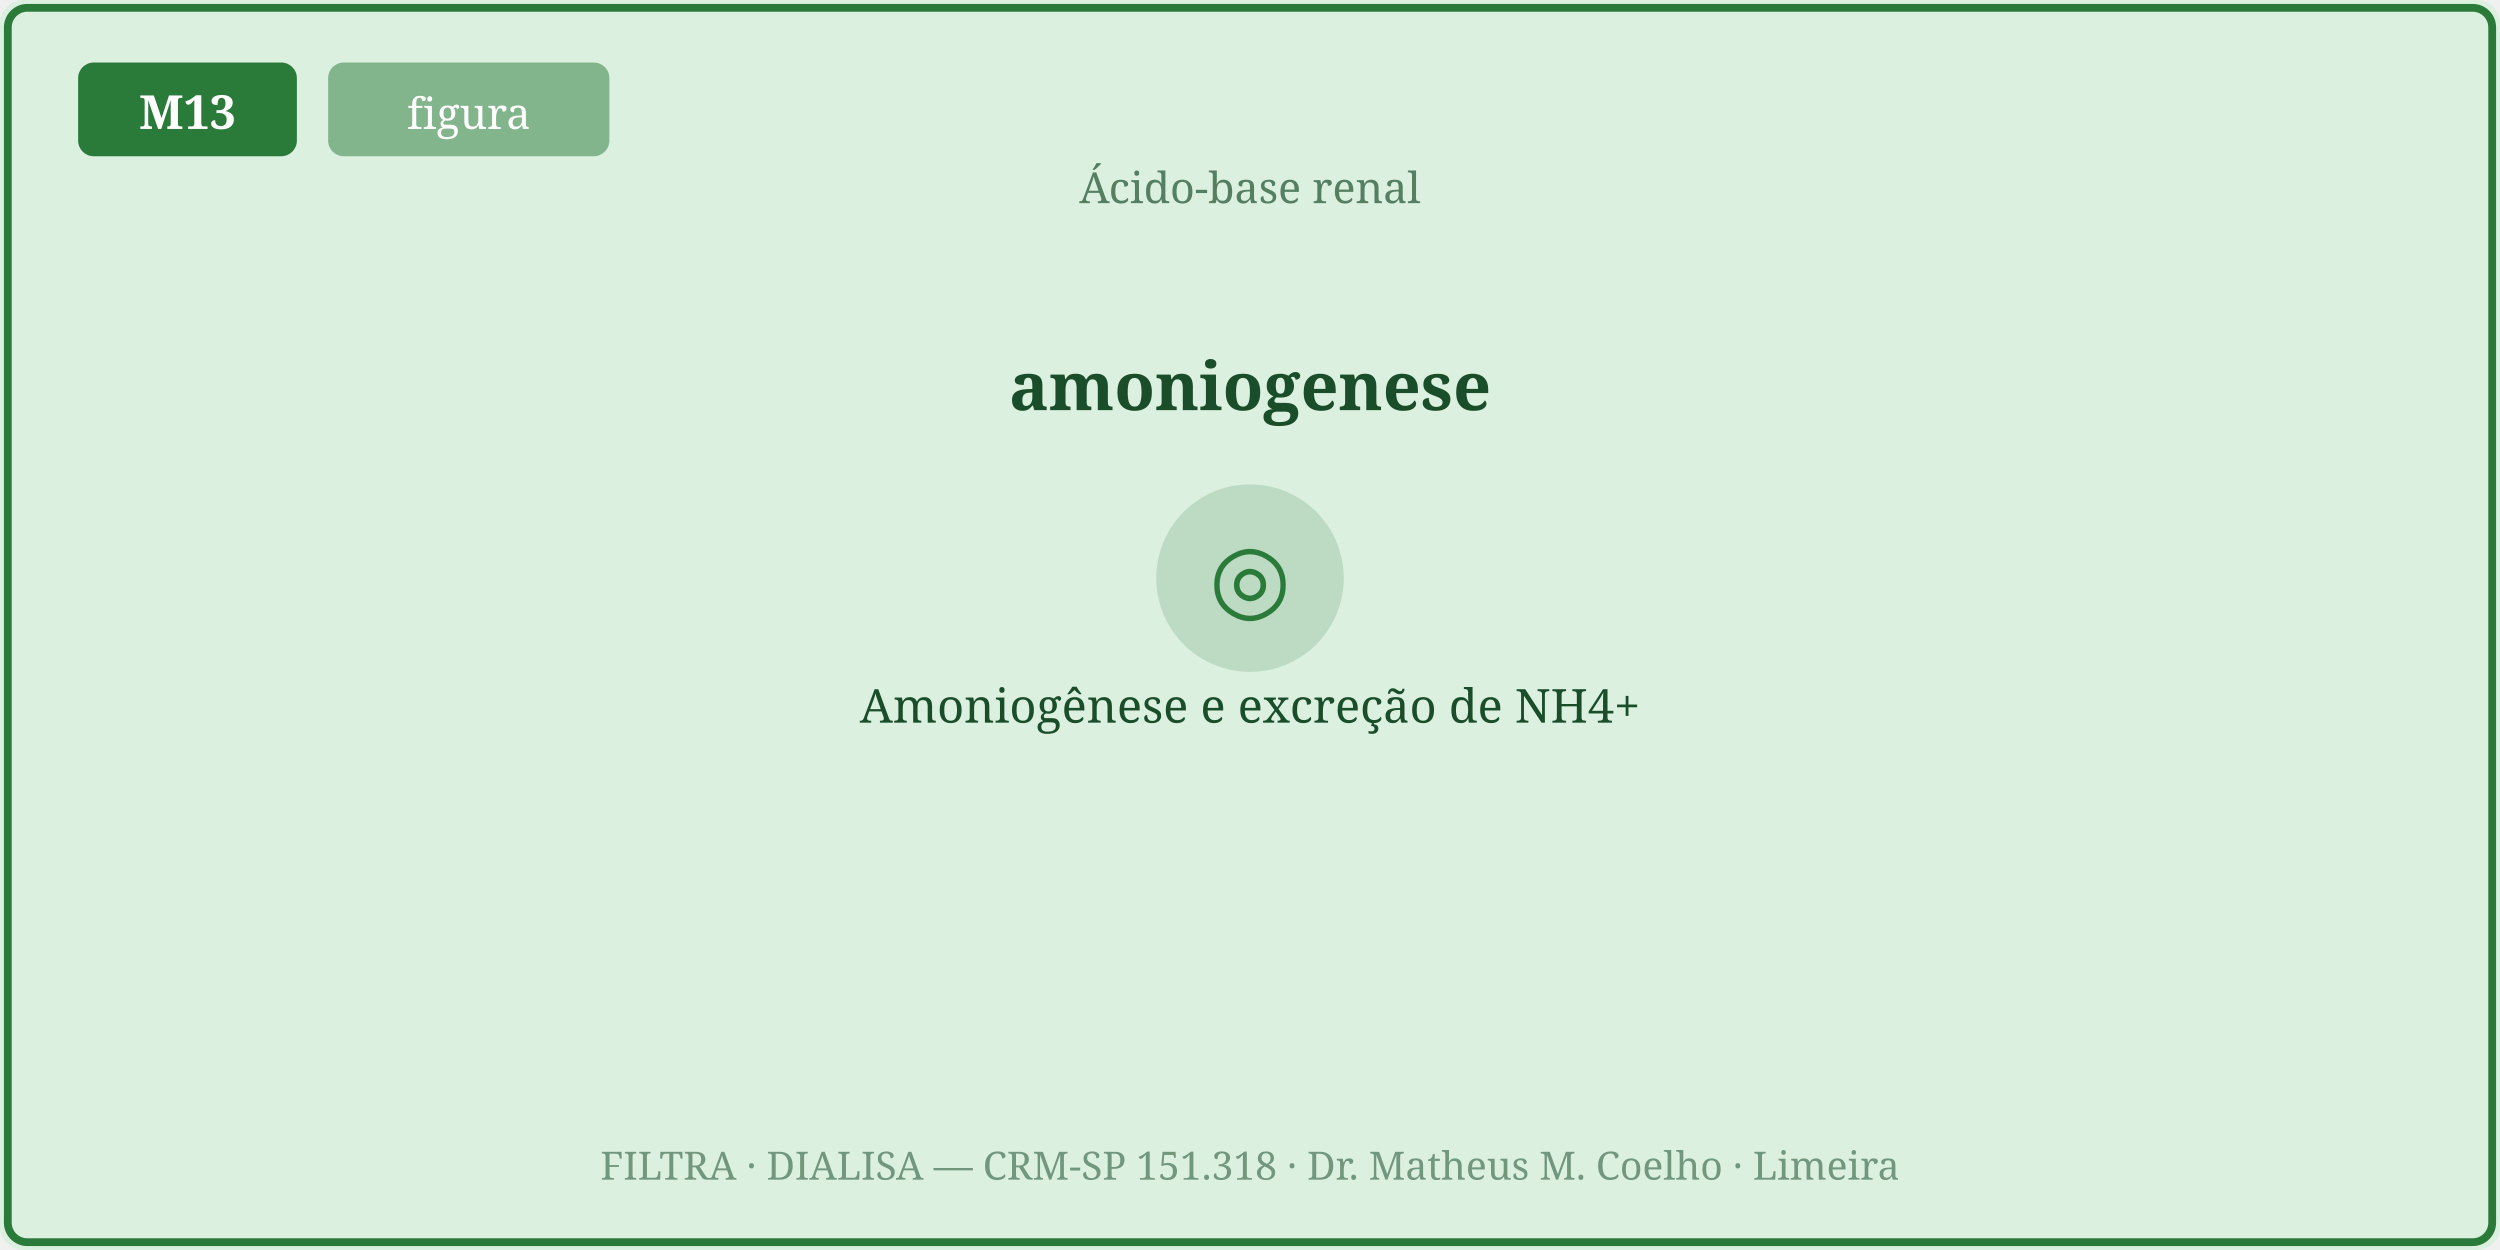
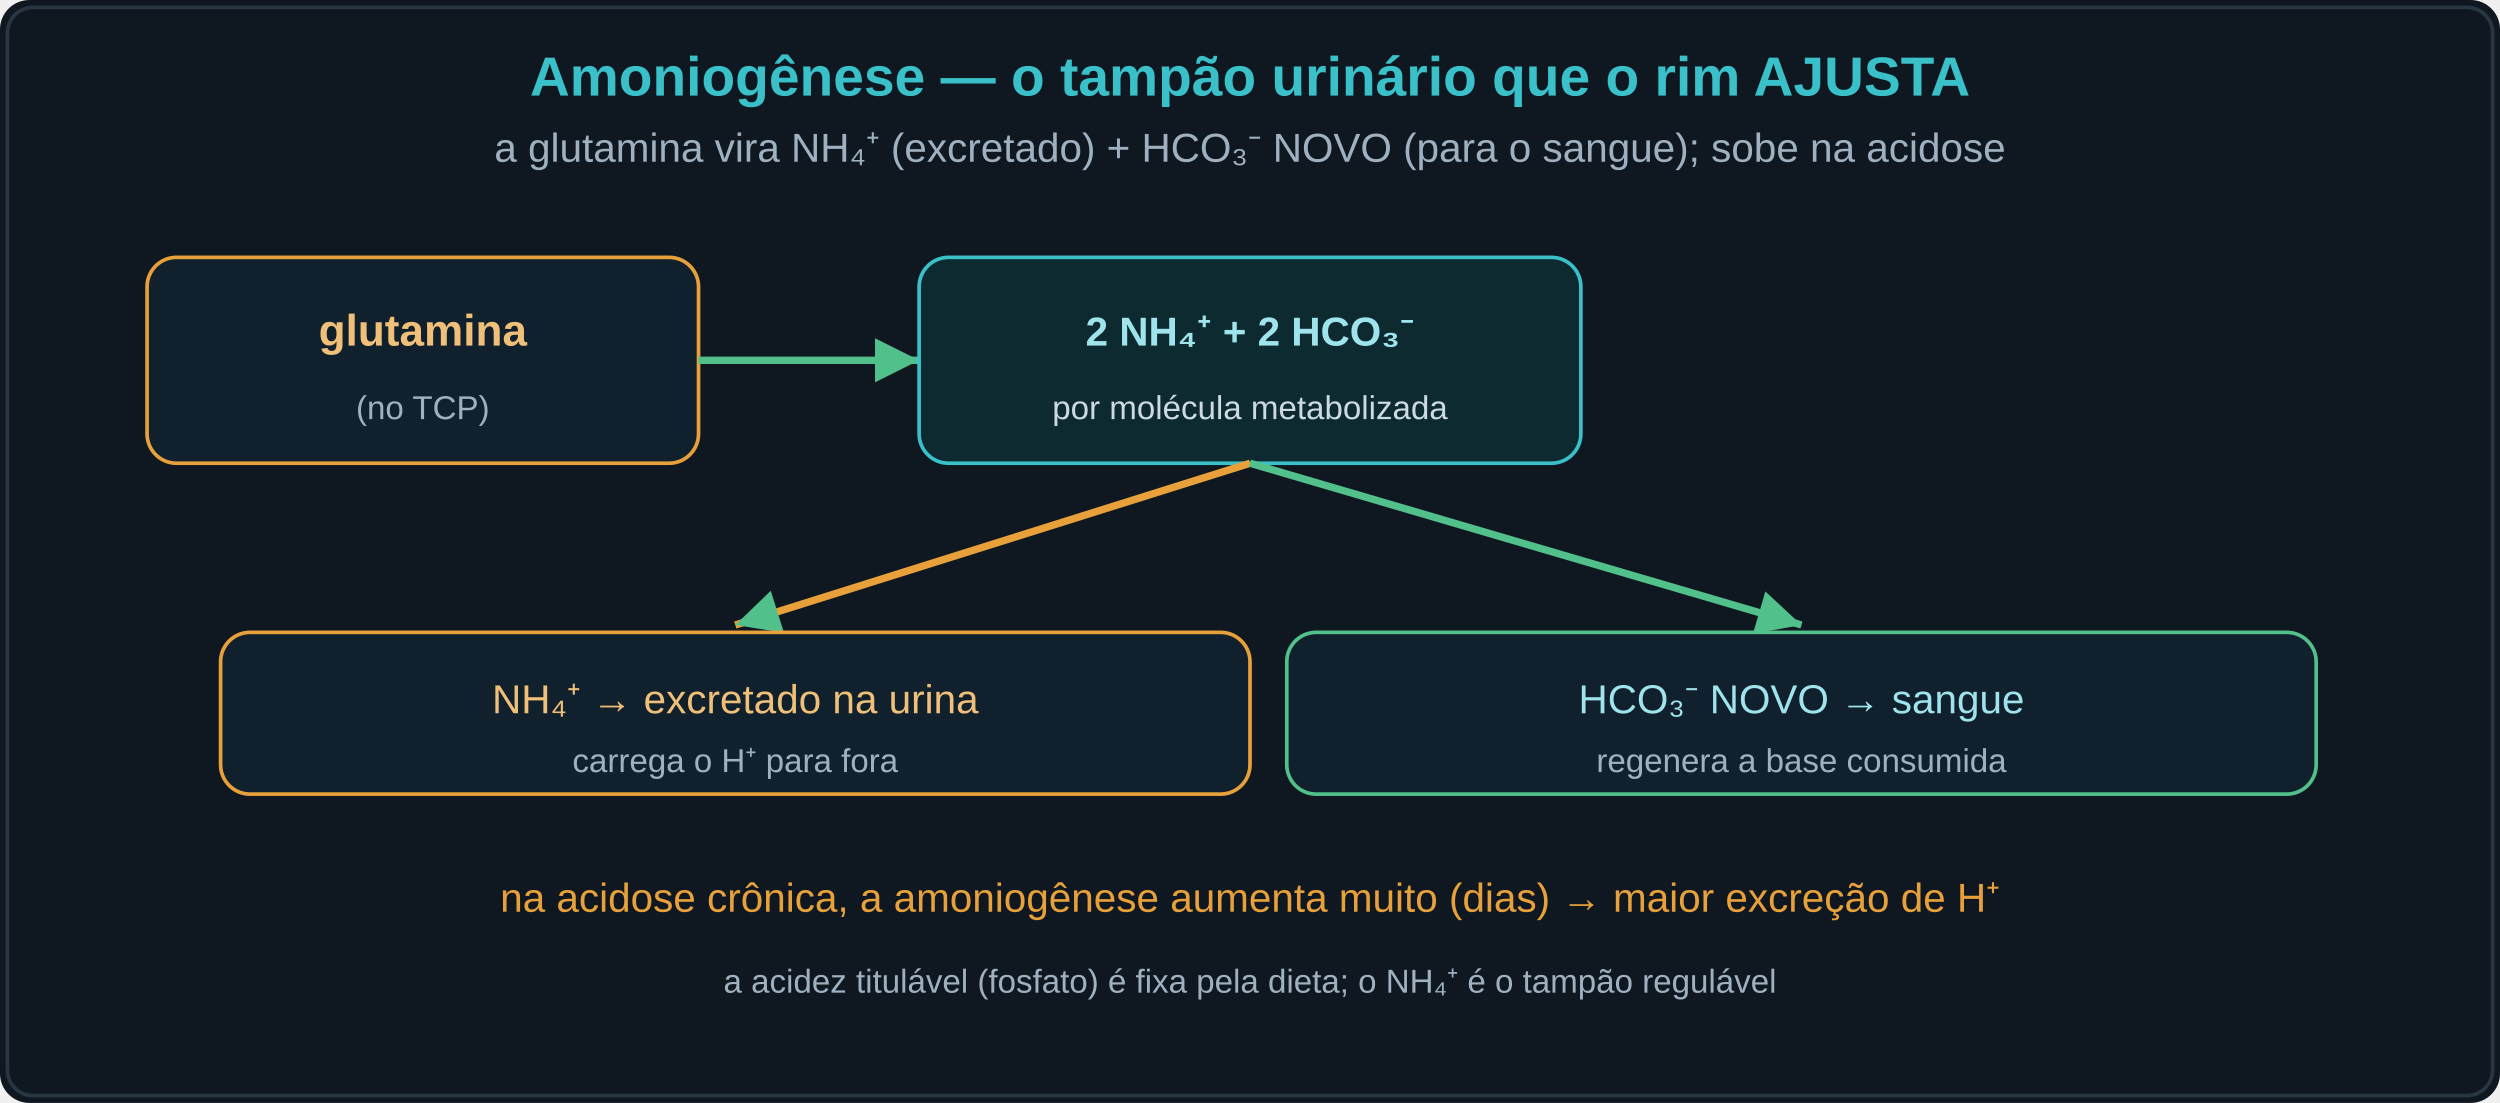
- <svg xmlns="http://www.w3.org/2000/svg" viewBox="0 0 640 320" font-family="Georgia,serif">
-   <rect width="640" height="320" fill="#dcf0e0" rx="6" />
-   <rect x="2" y="2" width="636" height="316" rx="5" fill="none" stroke="#2a7a3a" stroke-width="2" />
-   <rect x="20" y="16" width="56" height="24" rx="4" fill="#2a7a3a" />
-   <text x="48" y="33" text-anchor="middle" font-size="12" font-weight="bold" fill="white">M13</text>
-   <rect x="84" y="16" width="72" height="24" rx="4" fill="#2a7a3a" opacity="0.5" />
-   <text x="120" y="33" text-anchor="middle" font-size="11" fill="white">figura</text>
-   <text x="320" y="52" text-anchor="middle" font-size="11" fill="#1a4e2a" opacity="0.7">Ácido-base renal</text>
-   <text x="320" y="105" text-anchor="middle" font-size="17" font-weight="bold" fill="#1a4e2a">amoniogenese</text>
-   <circle cx="320" cy="148" r="24" fill="#2a7a3a" opacity="0.18" />
-   <text x="320" y="156" text-anchor="middle" font-size="24" fill="#2a7a3a">◎</text>
-   <text x="320" y="185" text-anchor="middle" font-size="12" fill="#1a4e2a">Amoniogênese e excreção de NH4+</text>
-   <text x="320" y="302" text-anchor="middle" font-size="10" fill="#1a4e2a" opacity="0.55">FILTRA · DIALISA — CRM-SP 151.318 · Dr. Matheus M. Coelho · Limeira</text>
+ <svg xmlns="http://www.w3.org/2000/svg" viewBox="0 0 680 300" font-family="system-ui,Arial,sans-serif">
+   <defs>
+     <marker id="a" markerWidth="9" markerHeight="9" refX="6" refY="3" orient="auto">
+       <path d="M0,0 L6,3 L0,6 z" fill="#52c08a" />
+     </marker>
+   </defs>
+   <rect width="680" height="300" rx="8" fill="#0f1720" />
+   <rect x="2" y="2" width="676" height="296" rx="7" fill="none" stroke="#283642" />
+   <text x="340" y="26" text-anchor="middle" font-size="15" font-weight="bold" fill="#39c0c8">Amoniogênese — o tampão urinário que o rim AJUSTA</text>
+   <text x="340" y="44" text-anchor="middle" font-size="11" fill="#9fb1c0">a glutamina vira NH₄⁺ (excretado) + HCO₃⁻ NOVO (para o sangue); sobe na acidose</text>
+   <rect x="40" y="70" width="150" height="56" rx="8" fill="#10202c" stroke="#e8a13a" />
+   <text x="115" y="94" text-anchor="middle" font-size="12" fill="#f0c078" font-weight="bold">glutamina</text>
+   <text x="115" y="114" text-anchor="middle" font-size="9" fill="#9fb1c0">(no TCP)</text>
+   <line x1="190" y1="98" x2="250" y2="98" stroke="#52c08a" stroke-width="2" marker-end="url(#a)" />
+   <rect x="250" y="70" width="180" height="56" rx="8" fill="#0c2a30" stroke="#39c0c8" />
+   <text x="340" y="94" text-anchor="middle" font-size="11" fill="#9fe3ec" font-weight="bold">2 NH₄⁺ + 2 HCO₃⁻</text>
+   <text x="340" y="114" text-anchor="middle" font-size="9" fill="#cdd9e3">por molécula metabolizada</text>
+   <line x1="340" y1="126" x2="200" y2="170" stroke="#e8a13a" stroke-width="2" marker-end="url(#a)" />
+   <rect x="60" y="172" width="280" height="44" rx="8" fill="#10202c" stroke="#e8a13a" />
+   <text x="200" y="194" text-anchor="middle" font-size="11" fill="#f0c078">NH₄⁺ → excretado na urina</text>
+   <text x="200" y="210" text-anchor="middle" font-size="9" fill="#9fb1c0">carrega o H⁺ para fora</text>
+   <line x1="340" y1="126" x2="490" y2="170" stroke="#52c08a" stroke-width="2" marker-end="url(#a)" />
+   <rect x="350" y="172" width="280" height="44" rx="8" fill="#10202c" stroke="#52c08a" />
+   <text x="490" y="194" text-anchor="middle" font-size="11" fill="#9fe3ec">HCO₃⁻ NOVO → sangue</text>
+   <text x="490" y="210" text-anchor="middle" font-size="9" fill="#9fb1c0">regenera a base consumida</text>
+   <text x="340" y="248" text-anchor="middle" font-size="11" fill="#e8a13a">na acidose crônica, a amoniogênese aumenta muito (dias) → maior excreção de H⁺</text>
+   <text x="340" y="270" text-anchor="middle" font-size="9" fill="#9fb1c0">a acidez titulável (fosfato) é fixa pela dieta; o NH₄⁺ é o tampão regulável</text>
</svg>
